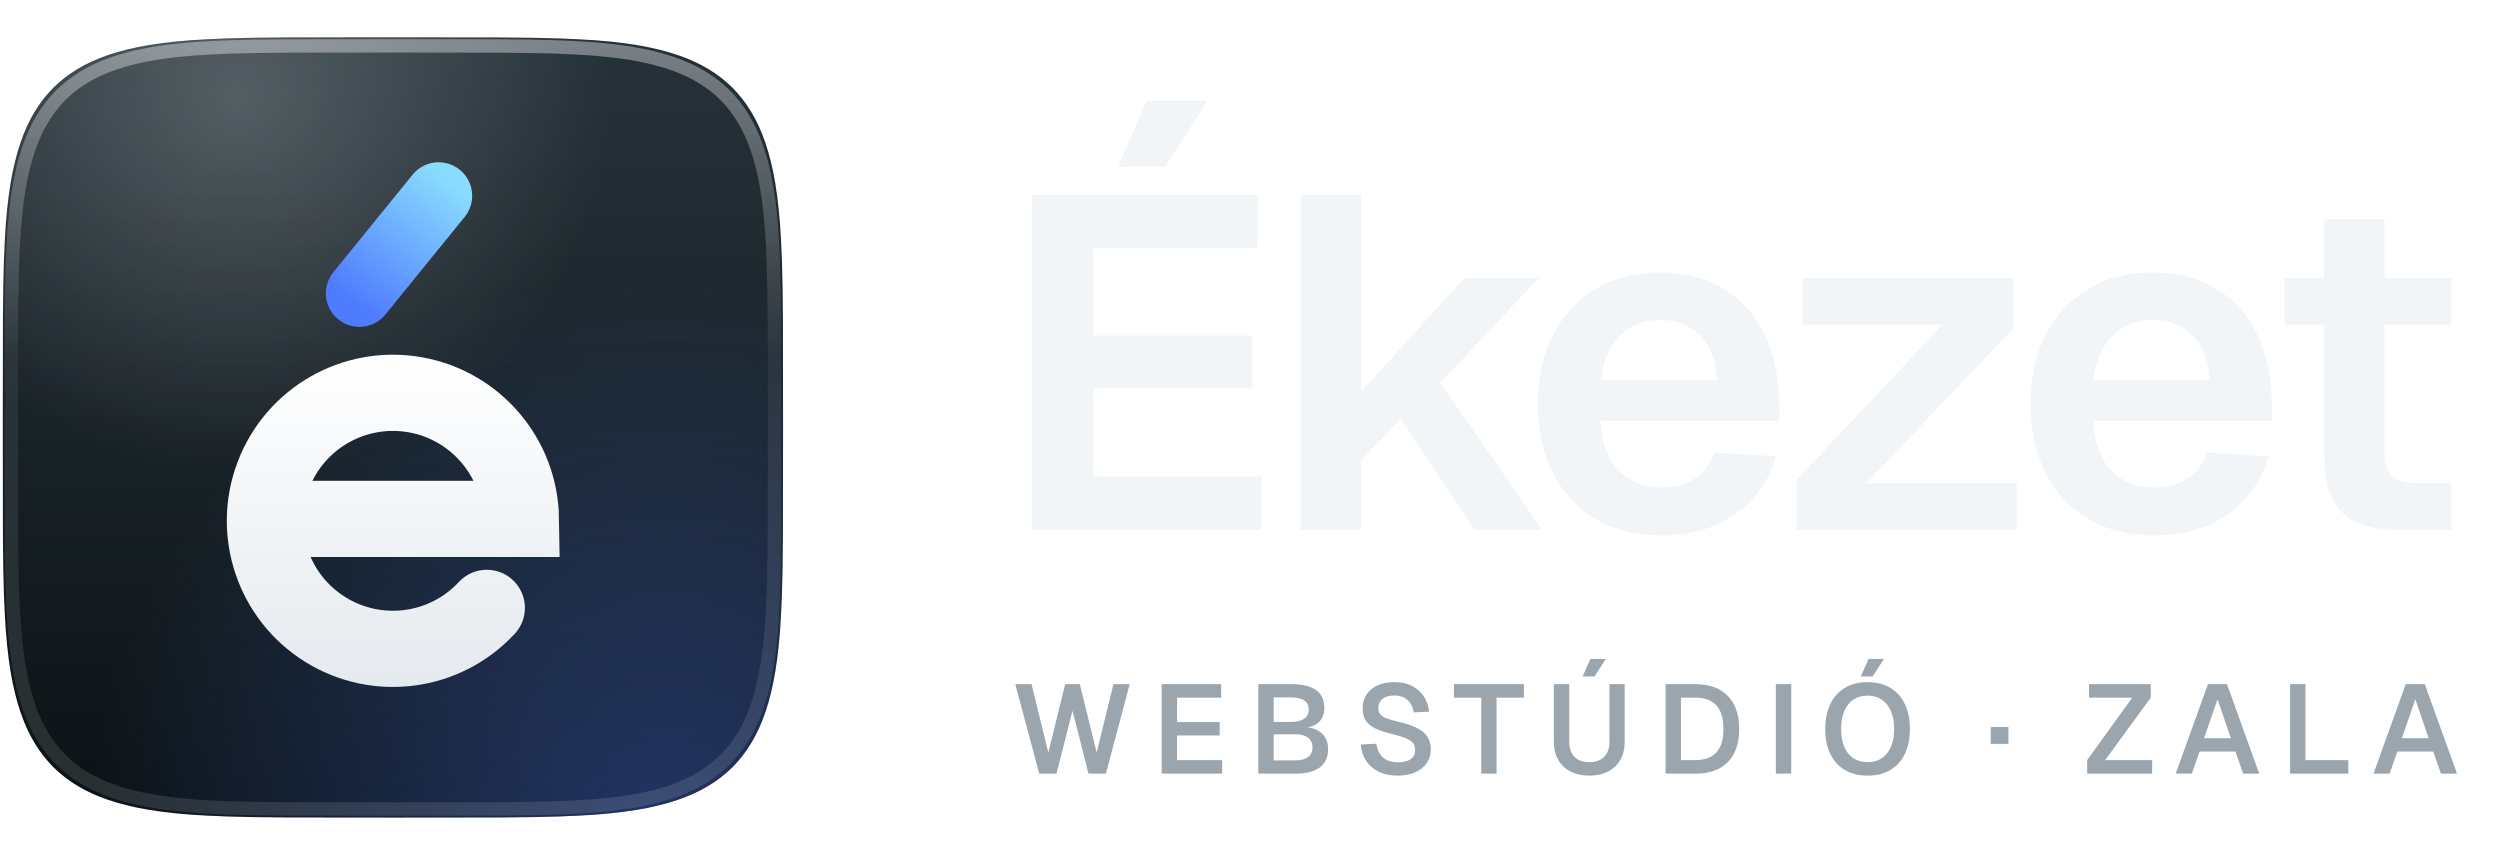
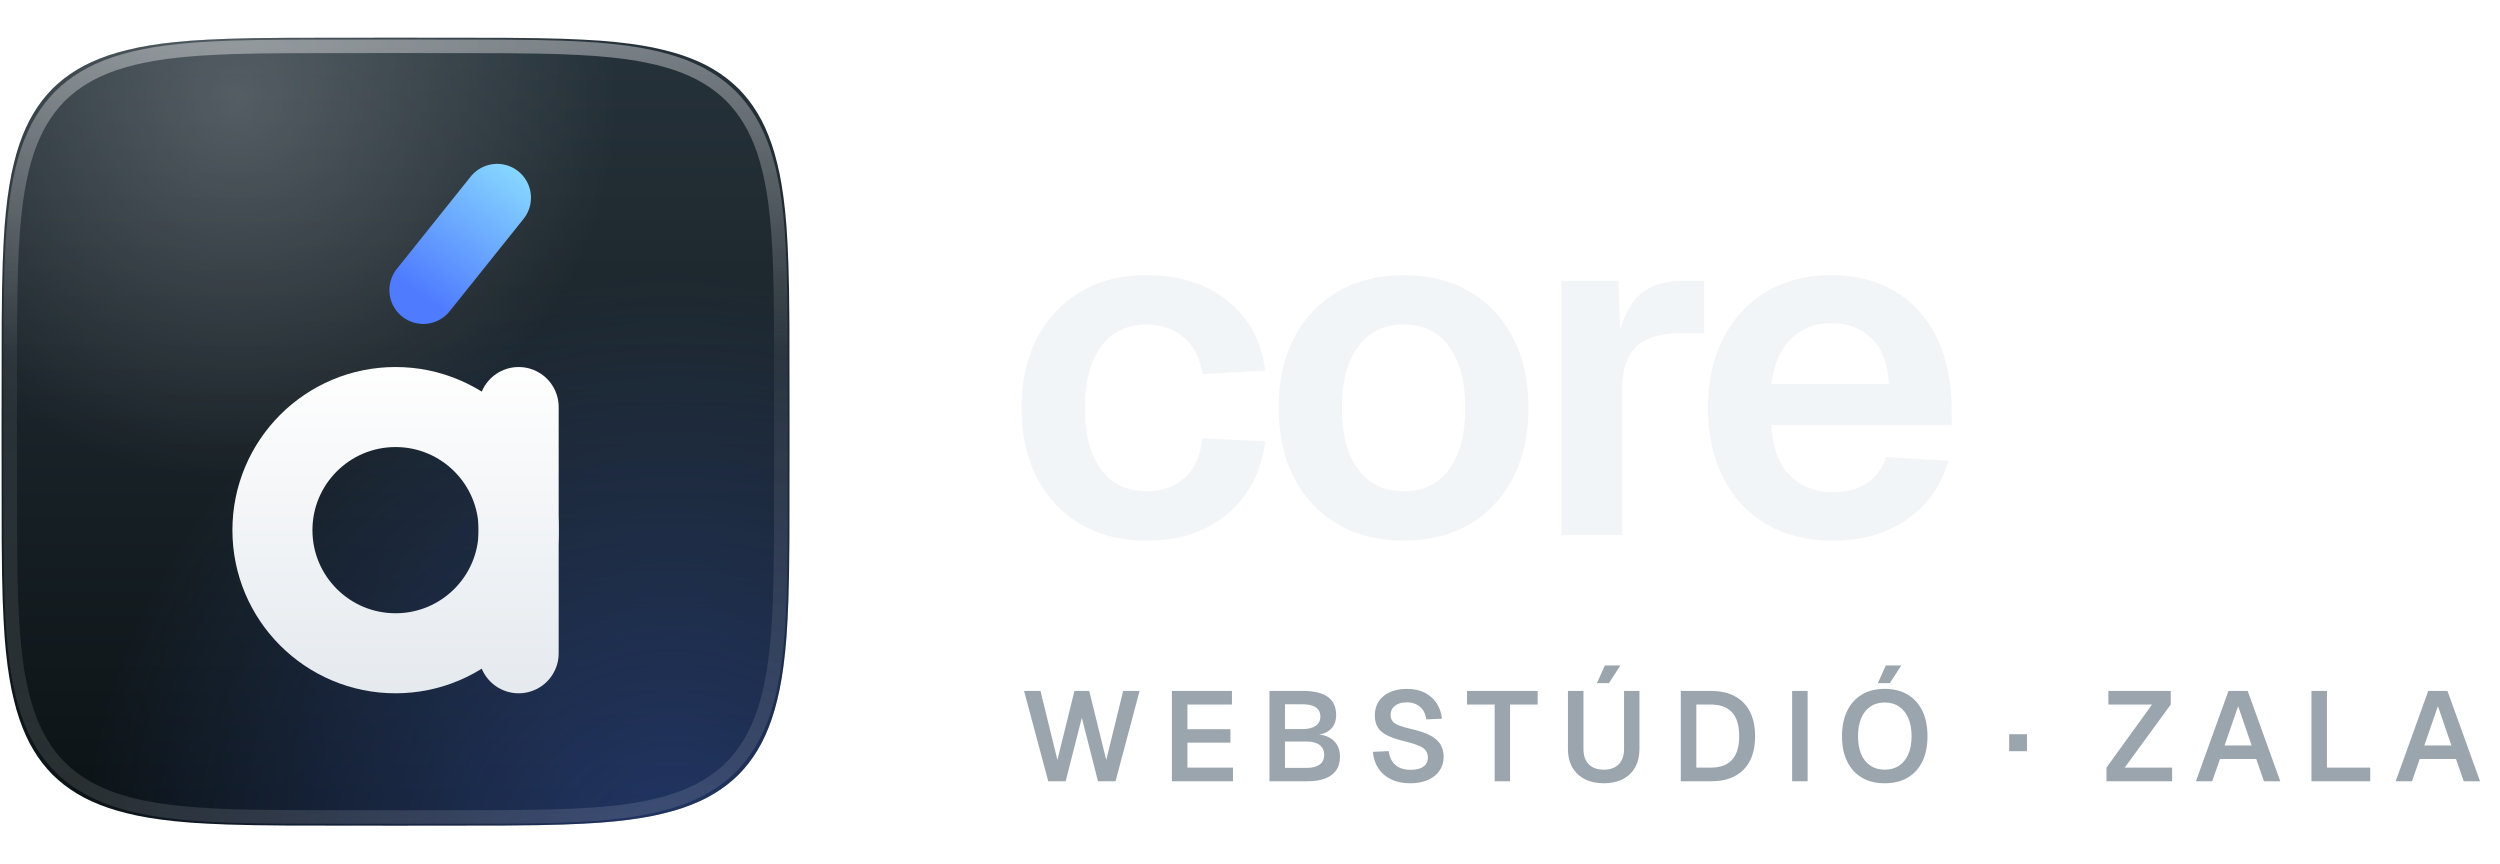
- <svg xmlns="http://www.w3.org/2000/svg" viewBox="0 0 306.9 105.2" width="307" height="105" role="img" aria-label="Ékezet webstúdió, Zala">
+ <svg xmlns="http://www.w3.org/2000/svg" viewBox="0 0 304.2 105.2" width="304" height="105" role="img" aria-label="core webstúdió, Zala">
  <g transform="translate(0 4.59) scale(0.75)">
    <defs>
      <linearGradient id="lake" x1="0" y1="0" x2="0" y2="1">
        <stop offset="0" stop-color="#26323A" />
        <stop offset="1" stop-color="#0B1215" />
      </linearGradient>
      <radialGradient id="sheen" cx=".3" cy=".08" r=".8">
        <stop offset="0" stop-color="#fff" stop-opacity=".22" />
        <stop offset=".6" stop-color="#fff" stop-opacity="0" />
      </radialGradient>
      <radialGradient id="warm" cx=".85" cy="1.05" r=".75">
        <stop offset="0" stop-color="#4F7BFF" stop-opacity=".35" />
        <stop offset="1" stop-color="#4F7BFF" stop-opacity="0" />
      </radialGradient>
      <linearGradient id="rim" x1="0" y1="0" x2="0" y2="1">
        <stop offset="0" stop-color="#fff" stop-opacity=".38" />
        <stop offset=".4" stop-color="#fff" stop-opacity=".06" />
        <stop offset="1" stop-color="#fff" stop-opacity=".12" />
      </linearGradient>
      <linearGradient id="ink" gradientUnits="userSpaceOnUse" x1="0" y1="52" x2="0" y2="108">
        <stop offset="0" stop-color="#FFFFFF" />
        <stop offset="1" stop-color="#E4E9EE" />
      </linearGradient>
-       <linearGradient id="glint" gradientUnits="userSpaceOnUse" x1="58" y1="44" x2="74" y2="24">
+       <linearGradient id="glint" gradientUnits="userSpaceOnUse" x1="66" y1="44" x2="82" y2="22">
        <stop offset="0" stop-color="#4F7BFF" />
        <stop offset="1" stop-color="#8ADCFF" />
      </linearGradient>
    </defs>
    <path d="M128.00,64.00 L127.98,81.53 L127.92,87.12 L127.82,91.18 L127.68,94.47 L127.51,97.29 L127.29,99.76 L127.03,101.99 L126.73,104.01 L126.39,105.87 L126.00,107.58 L125.58,109.18 L125.11,110.67 L124.60,112.06 L124.05,113.36 L123.45,114.59 L122.80,115.74 L122.10,116.83 L121.36,117.85 L120.56,118.81 L119.72,119.72 L118.81,120.56 L117.85,121.36 L116.83,122.10 L115.74,122.80 L114.59,123.45 L113.36,124.05 L112.06,124.60 L110.67,125.11 L109.18,125.58 L107.58,126.00 L105.87,126.39 L104.01,126.73 L101.99,127.03 L99.76,127.29 L97.29,127.51 L94.47,127.68 L91.18,127.82 L87.12,127.92 L81.53,127.98 L64.00,128.00 L46.47,127.98 L40.88,127.92 L36.82,127.82 L33.53,127.68 L30.71,127.51 L28.24,127.29 L26.01,127.03 L23.99,126.73 L22.13,126.39 L20.42,126.00 L18.82,125.58 L17.33,125.11 L15.94,124.60 L14.64,124.05 L13.41,123.45 L12.26,122.80 L11.17,122.10 L10.15,121.36 L9.19,120.56 L8.28,119.72 L7.44,118.81 L6.64,117.85 L5.90,116.83 L5.20,115.74 L4.55,114.59 L3.95,113.36 L3.40,112.06 L2.89,110.67 L2.42,109.18 L2.00,107.58 L1.61,105.87 L1.27,104.01 L0.97,101.99 L0.71,99.76 L0.49,97.29 L0.32,94.47 L0.18,91.18 L0.08,87.12 L0.02,81.53 L0.00,64.00 L0.02,46.47 L0.08,40.88 L0.18,36.82 L0.32,33.53 L0.49,30.71 L0.71,28.24 L0.97,26.01 L1.27,23.99 L1.61,22.13 L2.00,20.42 L2.42,18.82 L2.89,17.33 L3.40,15.94 L3.95,14.64 L4.55,13.41 L5.20,12.26 L5.90,11.17 L6.64,10.15 L7.44,9.19 L8.28,8.28 L9.19,7.44 L10.15,6.64 L11.17,5.90 L12.26,5.20 L13.41,4.55 L14.64,3.95 L15.94,3.40 L17.33,2.89 L18.82,2.42 L20.42,2.00 L22.13,1.61 L23.99,1.27 L26.01,0.97 L28.24,0.71 L30.71,0.49 L33.53,0.32 L36.82,0.18 L40.88,0.08 L46.47,0.02 L64.00,0.00 L81.53,0.02 L87.12,0.08 L91.18,0.18 L94.47,0.32 L97.29,0.49 L99.76,0.71 L101.99,0.97 L104.01,1.27 L105.87,1.61 L107.58,2.00 L109.18,2.42 L110.67,2.89 L112.06,3.40 L113.36,3.95 L114.59,4.55 L115.74,5.20 L116.83,5.90 L117.85,6.64 L118.81,7.44 L119.72,8.28 L120.56,9.19 L121.36,10.15 L122.10,11.17 L122.80,12.26 L123.45,13.41 L124.05,14.64 L124.60,15.94 L125.11,17.33 L125.58,18.82 L126.00,20.42 L126.39,22.13 L126.73,23.99 L127.03,26.01 L127.29,28.24 L127.51,30.71 L127.68,33.53 L127.82,36.82 L127.92,40.88 L127.98,46.47 Z" fill="url(#lake)" />
    <path d="M128.00,64.00 L127.98,81.53 L127.92,87.12 L127.82,91.18 L127.68,94.47 L127.51,97.29 L127.29,99.76 L127.03,101.99 L126.73,104.01 L126.39,105.87 L126.00,107.58 L125.58,109.18 L125.11,110.67 L124.60,112.06 L124.05,113.36 L123.45,114.59 L122.80,115.74 L122.10,116.83 L121.36,117.85 L120.56,118.81 L119.72,119.72 L118.81,120.56 L117.85,121.36 L116.83,122.10 L115.74,122.80 L114.59,123.45 L113.36,124.05 L112.06,124.60 L110.67,125.11 L109.18,125.58 L107.58,126.00 L105.87,126.39 L104.01,126.73 L101.99,127.03 L99.76,127.29 L97.29,127.51 L94.47,127.68 L91.18,127.82 L87.12,127.92 L81.53,127.98 L64.00,128.00 L46.47,127.98 L40.88,127.92 L36.82,127.82 L33.53,127.68 L30.71,127.51 L28.24,127.29 L26.01,127.03 L23.99,126.73 L22.13,126.39 L20.42,126.00 L18.82,125.58 L17.33,125.11 L15.94,124.60 L14.64,124.05 L13.41,123.45 L12.26,122.80 L11.17,122.10 L10.15,121.36 L9.19,120.56 L8.28,119.72 L7.44,118.81 L6.64,117.85 L5.90,116.83 L5.20,115.74 L4.55,114.59 L3.95,113.36 L3.40,112.06 L2.89,110.67 L2.42,109.18 L2.00,107.58 L1.61,105.87 L1.27,104.01 L0.97,101.99 L0.71,99.76 L0.49,97.29 L0.32,94.47 L0.18,91.18 L0.08,87.12 L0.02,81.53 L0.00,64.00 L0.02,46.47 L0.08,40.88 L0.18,36.82 L0.32,33.53 L0.49,30.71 L0.71,28.24 L0.97,26.01 L1.27,23.99 L1.61,22.13 L2.00,20.42 L2.42,18.82 L2.89,17.33 L3.40,15.94 L3.95,14.64 L4.55,13.41 L5.20,12.26 L5.90,11.17 L6.64,10.15 L7.44,9.19 L8.28,8.28 L9.19,7.44 L10.15,6.64 L11.17,5.90 L12.26,5.20 L13.41,4.55 L14.64,3.95 L15.94,3.40 L17.33,2.89 L18.82,2.42 L20.42,2.00 L22.13,1.61 L23.99,1.27 L26.01,0.97 L28.24,0.71 L30.71,0.49 L33.53,0.32 L36.82,0.18 L40.88,0.08 L46.47,0.02 L64.00,0.00 L81.53,0.02 L87.12,0.08 L91.18,0.18 L94.47,0.32 L97.29,0.49 L99.76,0.71 L101.99,0.97 L104.01,1.27 L105.87,1.61 L107.58,2.00 L109.18,2.42 L110.67,2.89 L112.06,3.40 L113.36,3.95 L114.59,4.55 L115.74,5.20 L116.83,5.90 L117.85,6.64 L118.81,7.44 L119.72,8.28 L120.56,9.19 L121.36,10.15 L122.10,11.17 L122.80,12.26 L123.45,13.41 L124.05,14.64 L124.60,15.94 L125.11,17.33 L125.58,18.82 L126.00,20.42 L126.39,22.13 L126.73,23.99 L127.03,26.01 L127.29,28.24 L127.51,30.71 L127.68,33.53 L127.82,36.82 L127.92,40.88 L127.98,46.47 Z" fill="url(#warm)" />
    <path d="M128.00,64.00 L127.98,81.53 L127.92,87.12 L127.82,91.18 L127.68,94.47 L127.51,97.29 L127.29,99.76 L127.03,101.99 L126.73,104.01 L126.39,105.87 L126.00,107.58 L125.58,109.18 L125.11,110.67 L124.60,112.06 L124.05,113.36 L123.45,114.59 L122.80,115.74 L122.10,116.83 L121.36,117.85 L120.56,118.81 L119.72,119.72 L118.81,120.56 L117.85,121.36 L116.83,122.10 L115.74,122.80 L114.59,123.45 L113.36,124.05 L112.06,124.60 L110.67,125.11 L109.18,125.58 L107.58,126.00 L105.87,126.39 L104.01,126.73 L101.99,127.03 L99.76,127.29 L97.29,127.51 L94.47,127.68 L91.18,127.82 L87.12,127.92 L81.53,127.98 L64.00,128.00 L46.47,127.98 L40.88,127.92 L36.82,127.82 L33.53,127.68 L30.71,127.51 L28.24,127.29 L26.01,127.03 L23.99,126.73 L22.13,126.39 L20.42,126.00 L18.82,125.58 L17.33,125.11 L15.94,124.60 L14.64,124.05 L13.41,123.45 L12.26,122.80 L11.17,122.10 L10.15,121.36 L9.19,120.56 L8.28,119.72 L7.44,118.81 L6.64,117.85 L5.90,116.83 L5.20,115.74 L4.55,114.59 L3.95,113.36 L3.40,112.06 L2.89,110.67 L2.42,109.18 L2.00,107.58 L1.61,105.87 L1.27,104.01 L0.97,101.99 L0.71,99.76 L0.49,97.29 L0.32,94.47 L0.18,91.18 L0.08,87.12 L0.02,81.53 L0.00,64.00 L0.02,46.47 L0.08,40.88 L0.18,36.82 L0.32,33.53 L0.49,30.71 L0.71,28.24 L0.97,26.01 L1.27,23.99 L1.61,22.13 L2.00,20.42 L2.42,18.82 L2.89,17.33 L3.40,15.94 L3.95,14.64 L4.55,13.41 L5.20,12.26 L5.90,11.17 L6.64,10.15 L7.44,9.19 L8.28,8.28 L9.19,7.44 L10.15,6.64 L11.17,5.90 L12.26,5.20 L13.41,4.55 L14.64,3.95 L15.94,3.40 L17.33,2.89 L18.82,2.42 L20.42,2.00 L22.13,1.61 L23.99,1.27 L26.01,0.97 L28.24,0.71 L30.71,0.49 L33.53,0.32 L36.82,0.18 L40.88,0.08 L46.47,0.02 L64.00,0.00 L81.53,0.02 L87.12,0.08 L91.18,0.18 L94.47,0.32 L97.29,0.49 L99.76,0.71 L101.99,0.97 L104.01,1.27 L105.87,1.61 L107.58,2.00 L109.18,2.42 L110.67,2.89 L112.06,3.40 L113.36,3.95 L114.59,4.55 L115.74,5.20 L116.83,5.90 L117.85,6.64 L118.81,7.44 L119.72,8.28 L120.56,9.19 L121.36,10.15 L122.10,11.17 L122.80,12.26 L123.45,13.41 L124.05,14.64 L124.60,15.94 L125.11,17.33 L125.58,18.82 L126.00,20.42 L126.39,22.13 L126.73,23.99 L127.03,26.01 L127.29,28.24 L127.51,30.71 L127.68,33.53 L127.82,36.82 L127.92,40.88 L127.98,46.47 Z" fill="url(#sheen)" />
    <path d="M126.60,64.00 L126.58,81.15 L126.52,86.62 L126.43,90.59 L126.29,93.81 L126.12,96.56 L125.90,98.98 L125.65,101.16 L125.36,103.14 L125.02,104.95 L124.65,106.63 L124.23,108.19 L123.78,109.64 L123.28,111.01 L122.73,112.28 L122.15,113.48 L121.51,114.61 L120.83,115.67 L120.10,116.67 L119.33,117.61 L118.50,118.50 L117.61,119.33 L116.67,120.10 L115.67,120.83 L114.61,121.51 L113.48,122.15 L112.28,122.73 L111.01,123.28 L109.64,123.78 L108.19,124.23 L106.63,124.65 L104.95,125.02 L103.14,125.36 L101.16,125.65 L98.98,125.90 L96.56,126.12 L93.81,126.29 L90.59,126.43 L86.62,126.52 L81.15,126.58 L64.00,126.60 L46.85,126.58 L41.38,126.52 L37.41,126.43 L34.19,126.29 L31.44,126.12 L29.02,125.90 L26.84,125.65 L24.86,125.36 L23.05,125.02 L21.37,124.65 L19.81,124.23 L18.36,123.78 L16.99,123.28 L15.72,122.73 L14.52,122.15 L13.39,121.51 L12.33,120.83 L11.33,120.10 L10.39,119.33 L9.50,118.50 L8.67,117.61 L7.90,116.67 L7.17,115.67 L6.49,114.61 L5.85,113.48 L5.27,112.28 L4.72,111.01 L4.22,109.64 L3.77,108.19 L3.35,106.63 L2.98,104.95 L2.64,103.14 L2.35,101.16 L2.10,98.98 L1.88,96.56 L1.71,93.81 L1.57,90.59 L1.48,86.62 L1.42,81.15 L1.40,64.00 L1.42,46.85 L1.48,41.38 L1.57,37.41 L1.71,34.19 L1.88,31.44 L2.10,29.02 L2.35,26.84 L2.64,24.86 L2.98,23.05 L3.35,21.37 L3.77,19.81 L4.22,18.36 L4.72,16.99 L5.27,15.72 L5.85,14.52 L6.49,13.39 L7.17,12.33 L7.90,11.33 L8.67,10.39 L9.50,9.50 L10.39,8.67 L11.33,7.90 L12.33,7.17 L13.39,6.49 L14.52,5.85 L15.72,5.27 L16.99,4.72 L18.36,4.22 L19.81,3.77 L21.37,3.35 L23.05,2.98 L24.86,2.64 L26.84,2.35 L29.02,2.10 L31.44,1.88 L34.19,1.71 L37.41,1.57 L41.38,1.48 L46.85,1.42 L64.00,1.40 L81.15,1.42 L86.62,1.48 L90.59,1.57 L93.81,1.71 L96.56,1.88 L98.98,2.10 L101.16,2.35 L103.14,2.64 L104.95,2.98 L106.63,3.35 L108.19,3.77 L109.64,4.22 L111.01,4.72 L112.28,5.27 L113.48,5.85 L114.61,6.49 L115.67,7.17 L116.67,7.90 L117.61,8.67 L118.50,9.50 L119.33,10.39 L120.10,11.33 L120.83,12.33 L121.51,13.39 L122.15,14.52 L122.73,15.72 L123.28,16.99 L123.78,18.36 L124.23,19.81 L124.65,21.37 L125.02,23.05 L125.36,24.86 L125.65,26.84 L125.90,29.02 L126.12,31.44 L126.29,34.19 L126.43,37.41 L126.52,41.38 L126.58,46.85 Z" fill="none" stroke="url(#rim)" stroke-width="2.2" />
-     <g transform="translate(0 0)" fill="none" stroke-linecap="round">
-       <path d="M44 79 H85 A21 21 0 1 0 79.4 93.6" stroke="url(#ink)" stroke-width="12.5" />
-       <line x1="58.5" y1="42" x2="71.5" y2="26" stroke="url(#glint)" stroke-width="11" />
+     <g transform="translate(5 0)">
+       <circle cx="59" cy="80" r="20" fill="none" stroke="url(#ink)" stroke-width="13" />
+       <line x1="79" y1="60" x2="79" y2="100" stroke="url(#ink)" stroke-width="13" stroke-linecap="round" />
+       <line x1="63.5" y1="41" x2="75.5" y2="26" stroke="url(#glint)" stroke-width="11" stroke-linecap="round" />
    </g>
  </g>
-   <path d="M126.64 65.18V24H154.364V30.554H134.18V41.284H153.668V47.78H134.18V58.626H154.828V65.18ZM137.196 20.52 140.734 12.4H148.216L142.996 20.52Z M159.7 65.18V24H167.124V48.186L179.826 34.208H188.99L176.868 47.084L189.396 65.18H181.044L171.996 51.492L167.124 56.654V65.18Z M204.07 65.876Q199.43 65.876 196.008 63.875Q192.586 61.874 190.73 58.22Q188.874 54.566 188.874 49.694Q188.874 44.822 190.73 41.197Q192.586 37.572 195.979 35.542Q199.372 33.512 203.896 33.512Q208.304 33.512 211.639 35.484Q214.974 37.456 216.772 41.168Q218.57 44.88 218.57 50.1V51.782H196.588Q196.82 55.842 198.821 57.901Q200.822 59.96 204.128 59.96Q206.622 59.96 208.275 58.829Q209.928 57.698 210.566 55.668L218.164 56.132Q216.888 60.656 213.147 63.266Q209.406 65.876 204.07 65.876ZM196.588 46.794H210.914Q210.682 43.024 208.768 41.197Q206.854 39.37 203.896 39.37Q200.938 39.37 198.995 41.284Q197.052 43.198 196.588 46.794Z M220.716 65.18V59.032L238.638 39.95H221.412V34.208H247.396V40.356L229.3 59.438H247.802V65.18Z M264.68 65.876Q260.04 65.876 256.618 63.875Q253.196 61.874 251.34 58.22Q249.484 54.566 249.484 49.694Q249.484 44.822 251.34 41.197Q253.196 37.572 256.589 35.542Q259.982 33.512 264.506 33.512Q268.914 33.512 272.249 35.484Q275.584 37.456 277.382 41.168Q279.18 44.88 279.18 50.1V51.782H257.198Q257.43 55.842 259.431 57.901Q261.432 59.96 264.738 59.96Q267.232 59.96 268.885 58.829Q270.538 57.698 271.176 55.668L278.774 56.132Q277.498 60.656 273.757 63.266Q270.016 65.876 264.68 65.876ZM257.198 46.794H271.524Q271.292 43.024 269.378 41.197Q267.464 39.37 264.506 39.37Q261.548 39.37 259.605 41.284Q257.662 43.198 257.198 46.794Z M294.608 65.18Q289.968 65.18 287.793 63.034Q285.618 60.888 285.618 56.306V26.958H293.042V55.61Q293.042 57.756 293.97 58.597Q294.898 59.438 296.87 59.438H301.22V65.18ZM280.746 39.95V34.208H301.22V39.95Z" fill="#F2F5F7" />
+   <path d="M139.516 65.876Q134.876 65.876 131.454 63.875Q128.032 61.874 126.147 58.22Q124.262 54.566 124.262 49.694Q124.262 44.822 126.147 41.197Q128.032 37.572 131.454 35.542Q134.876 33.512 139.516 33.512Q143.46 33.512 146.534 34.904Q149.608 36.296 151.551 38.877Q153.494 41.458 153.958 45.17L146.302 45.576Q145.838 42.618 144.011 41.081Q142.184 39.544 139.516 39.544Q135.92 39.544 133.948 42.241Q131.976 44.938 131.976 49.694Q131.976 54.508 133.948 57.176Q135.92 59.844 139.516 59.844Q142.242 59.844 144.069 58.278Q145.896 56.712 146.302 53.406L153.958 53.754Q153.494 57.466 151.58 60.192Q149.666 62.918 146.592 64.397Q143.518 65.876 139.516 65.876Z M170.836 65.876Q166.254 65.876 162.803 63.875Q159.352 61.874 157.467 58.22Q155.582 54.566 155.582 49.694Q155.582 44.764 157.467 41.139Q159.352 37.514 162.803 35.513Q166.254 33.512 170.836 33.512Q175.418 33.512 178.84 35.513Q182.262 37.514 184.147 41.139Q186.032 44.764 186.032 49.694Q186.032 54.566 184.147 58.22Q182.262 61.874 178.84 63.875Q175.418 65.876 170.836 65.876ZM170.836 59.844Q174.432 59.844 176.375 57.176Q178.318 54.508 178.318 49.694Q178.318 44.938 176.375 42.241Q174.432 39.544 170.836 39.544Q167.24 39.544 165.268 42.241Q163.296 44.938 163.296 49.694Q163.296 54.508 165.268 57.176Q167.24 59.844 170.836 59.844Z M190.034 65.18V34.208H196.994L197.284 42.792L196.646 42.676Q197.342 38.21 199.285 36.209Q201.228 34.208 204.592 34.208H207.434V40.588H204.534Q202.156 40.588 200.59 41.284Q199.024 41.98 198.241 43.459Q197.458 44.938 197.458 47.316V65.18Z M223.094 65.876Q218.454 65.876 215.032 63.875Q211.61 61.874 209.754 58.22Q207.898 54.566 207.898 49.694Q207.898 44.822 209.754 41.197Q211.61 37.572 215.003 35.542Q218.396 33.512 222.92 33.512Q227.328 33.512 230.663 35.484Q233.998 37.456 235.796 41.168Q237.594 44.88 237.594 50.1V51.782H215.612Q215.844 55.842 217.845 57.901Q219.846 59.96 223.152 59.96Q225.646 59.96 227.299 58.829Q228.952 57.698 229.59 55.668L237.188 56.132Q235.912 60.656 232.171 63.266Q228.43 65.876 223.094 65.876ZM215.612 46.794H229.938Q229.706 43.024 227.792 41.197Q225.878 39.37 222.92 39.37Q219.962 39.37 218.019 41.284Q216.076 43.198 215.612 46.794Z" fill="#F2F5F7" />
  <path d="M127.519 95.18 124.573 84.175H126.573L128.635 92.592L130.712 84.175H132.51L134.587 92.592L136.648 84.175H138.648L135.718 95.18H133.579L131.611 87.446L129.642 95.18Z M142.584 95.18V84.175H149.9V85.834H144.476V88.841H149.715V90.484H144.476V93.522H150.025V95.18Z M154.473 95.18V84.175H158.534Q160.534 84.175 161.564 84.888Q162.595 85.601 162.595 87.151Q162.595 87.849 162.3 88.368Q162.006 88.887 161.456 89.189Q160.905 89.492 160.13 89.523L160.115 89.461Q161.525 89.507 162.293 90.236Q163.06 90.964 163.06 92.158Q163.06 93.677 162.029 94.428Q160.999 95.18 159.092 95.18ZM156.364 93.553H159.03Q160.022 93.553 160.58 93.15Q161.138 92.747 161.138 91.972Q161.138 91.181 160.58 90.763Q160.022 90.344 159.03 90.344H156.364ZM156.364 88.825H158.488Q159.526 88.825 160.1 88.43Q160.673 88.035 160.673 87.306Q160.673 86.547 160.115 86.175Q159.557 85.803 158.488 85.803H156.364Z M171.616 95.428Q170.267 95.428 169.283 94.948Q168.299 94.467 167.733 93.607Q167.167 92.747 167.074 91.6L168.996 91.507Q169.089 92.235 169.423 92.747Q169.756 93.258 170.306 93.522Q170.856 93.785 171.647 93.785Q172.329 93.785 172.802 93.615Q173.274 93.444 173.522 93.111Q173.77 92.778 173.77 92.297Q173.77 91.848 173.561 91.507Q173.352 91.166 172.755 90.887Q172.158 90.608 170.996 90.329Q169.647 90.003 168.841 89.608Q168.035 89.213 167.671 88.624Q167.307 88.035 167.307 87.151Q167.307 86.19 167.772 85.469Q168.237 84.749 169.113 84.338Q169.988 83.927 171.213 83.927Q172.499 83.927 173.406 84.4Q174.313 84.873 174.84 85.686Q175.367 86.5 175.491 87.554L173.584 87.647Q173.507 87.043 173.212 86.57Q172.918 86.097 172.406 85.834Q171.895 85.57 171.182 85.57Q170.267 85.57 169.748 85.989Q169.229 86.407 169.229 87.089Q169.229 87.539 169.446 87.841Q169.663 88.143 170.213 88.368Q170.763 88.593 171.786 88.825Q173.243 89.151 174.104 89.623Q174.964 90.096 175.328 90.732Q175.692 91.367 175.692 92.189Q175.692 93.181 175.181 93.909Q174.669 94.638 173.755 95.033Q172.84 95.428 171.616 95.428Z M181.908 95.18V85.834H178.544V84.175H187.147V85.834H183.784V95.18Z M195.207 95.428Q193.874 95.428 192.89 94.924Q191.906 94.421 191.371 93.483Q190.836 92.545 190.836 91.274V84.175H192.727V91.274Q192.727 92.452 193.37 93.111Q194.014 93.77 195.207 93.77Q196.385 93.77 197.028 93.111Q197.672 92.452 197.672 91.274V84.175H199.547V91.274Q199.547 92.545 199.02 93.483Q198.493 94.421 197.517 94.924Q196.54 95.428 195.207 95.428ZM194.37 83.23 195.331 81.075H197.222L195.827 83.23Z M204.584 95.18V84.175H208.212Q210.816 84.175 212.226 85.609Q213.637 87.043 213.637 89.693Q213.637 92.328 212.249 93.754Q210.862 95.18 208.305 95.18ZM206.476 93.522H208.212Q209.963 93.522 210.831 92.568Q211.699 91.615 211.699 89.693Q211.699 87.74 210.831 86.787Q209.963 85.834 208.212 85.834H206.476Z M218.147 95.18V84.175H220.038V95.18Z M229.431 95.428Q227.803 95.428 226.641 94.738Q225.478 94.049 224.851 92.762Q224.223 91.476 224.223 89.693Q224.223 87.911 224.851 86.616Q225.478 85.322 226.641 84.625Q227.803 83.927 229.431 83.927Q231.059 83.927 232.229 84.625Q233.399 85.322 234.019 86.616Q234.639 87.911 234.639 89.693Q234.639 91.476 234.019 92.762Q233.399 94.049 232.229 94.738Q231.059 95.428 229.431 95.428ZM229.431 93.77Q230.454 93.77 231.183 93.281Q231.911 92.793 232.306 91.886Q232.702 90.98 232.702 89.693Q232.702 88.407 232.306 87.492Q231.911 86.578 231.183 86.082Q230.454 85.586 229.431 85.586Q228.408 85.586 227.679 86.082Q226.951 86.578 226.563 87.492Q226.176 88.407 226.176 89.693Q226.176 90.98 226.563 91.886Q226.951 92.793 227.679 93.281Q228.408 93.77 229.431 93.77ZM228.594 83.23 229.555 81.075H231.446L230.051 83.23Z M244.59 91.522V89.445H246.76V91.522Z M256.447 95.18V93.522L261.996 85.834H256.68V84.175H264.275V85.834L258.664 93.522H264.445V95.18Z M267.344 95.18 271.312 84.175H273.652L277.62 95.18H275.636L274.691 92.468H270.273L269.328 95.18ZM270.831 90.825H274.133L272.49 86.035Z M281.418 95.18V84.175H283.309V94.56L282.301 93.522H288.579V95.18Z M291.679 95.18 295.647 84.175H297.988L301.956 95.18H299.971L299.026 92.468H294.608L293.663 95.18ZM295.166 90.825H298.468L296.825 86.035Z" fill="#9AA5AE" />
</svg>
